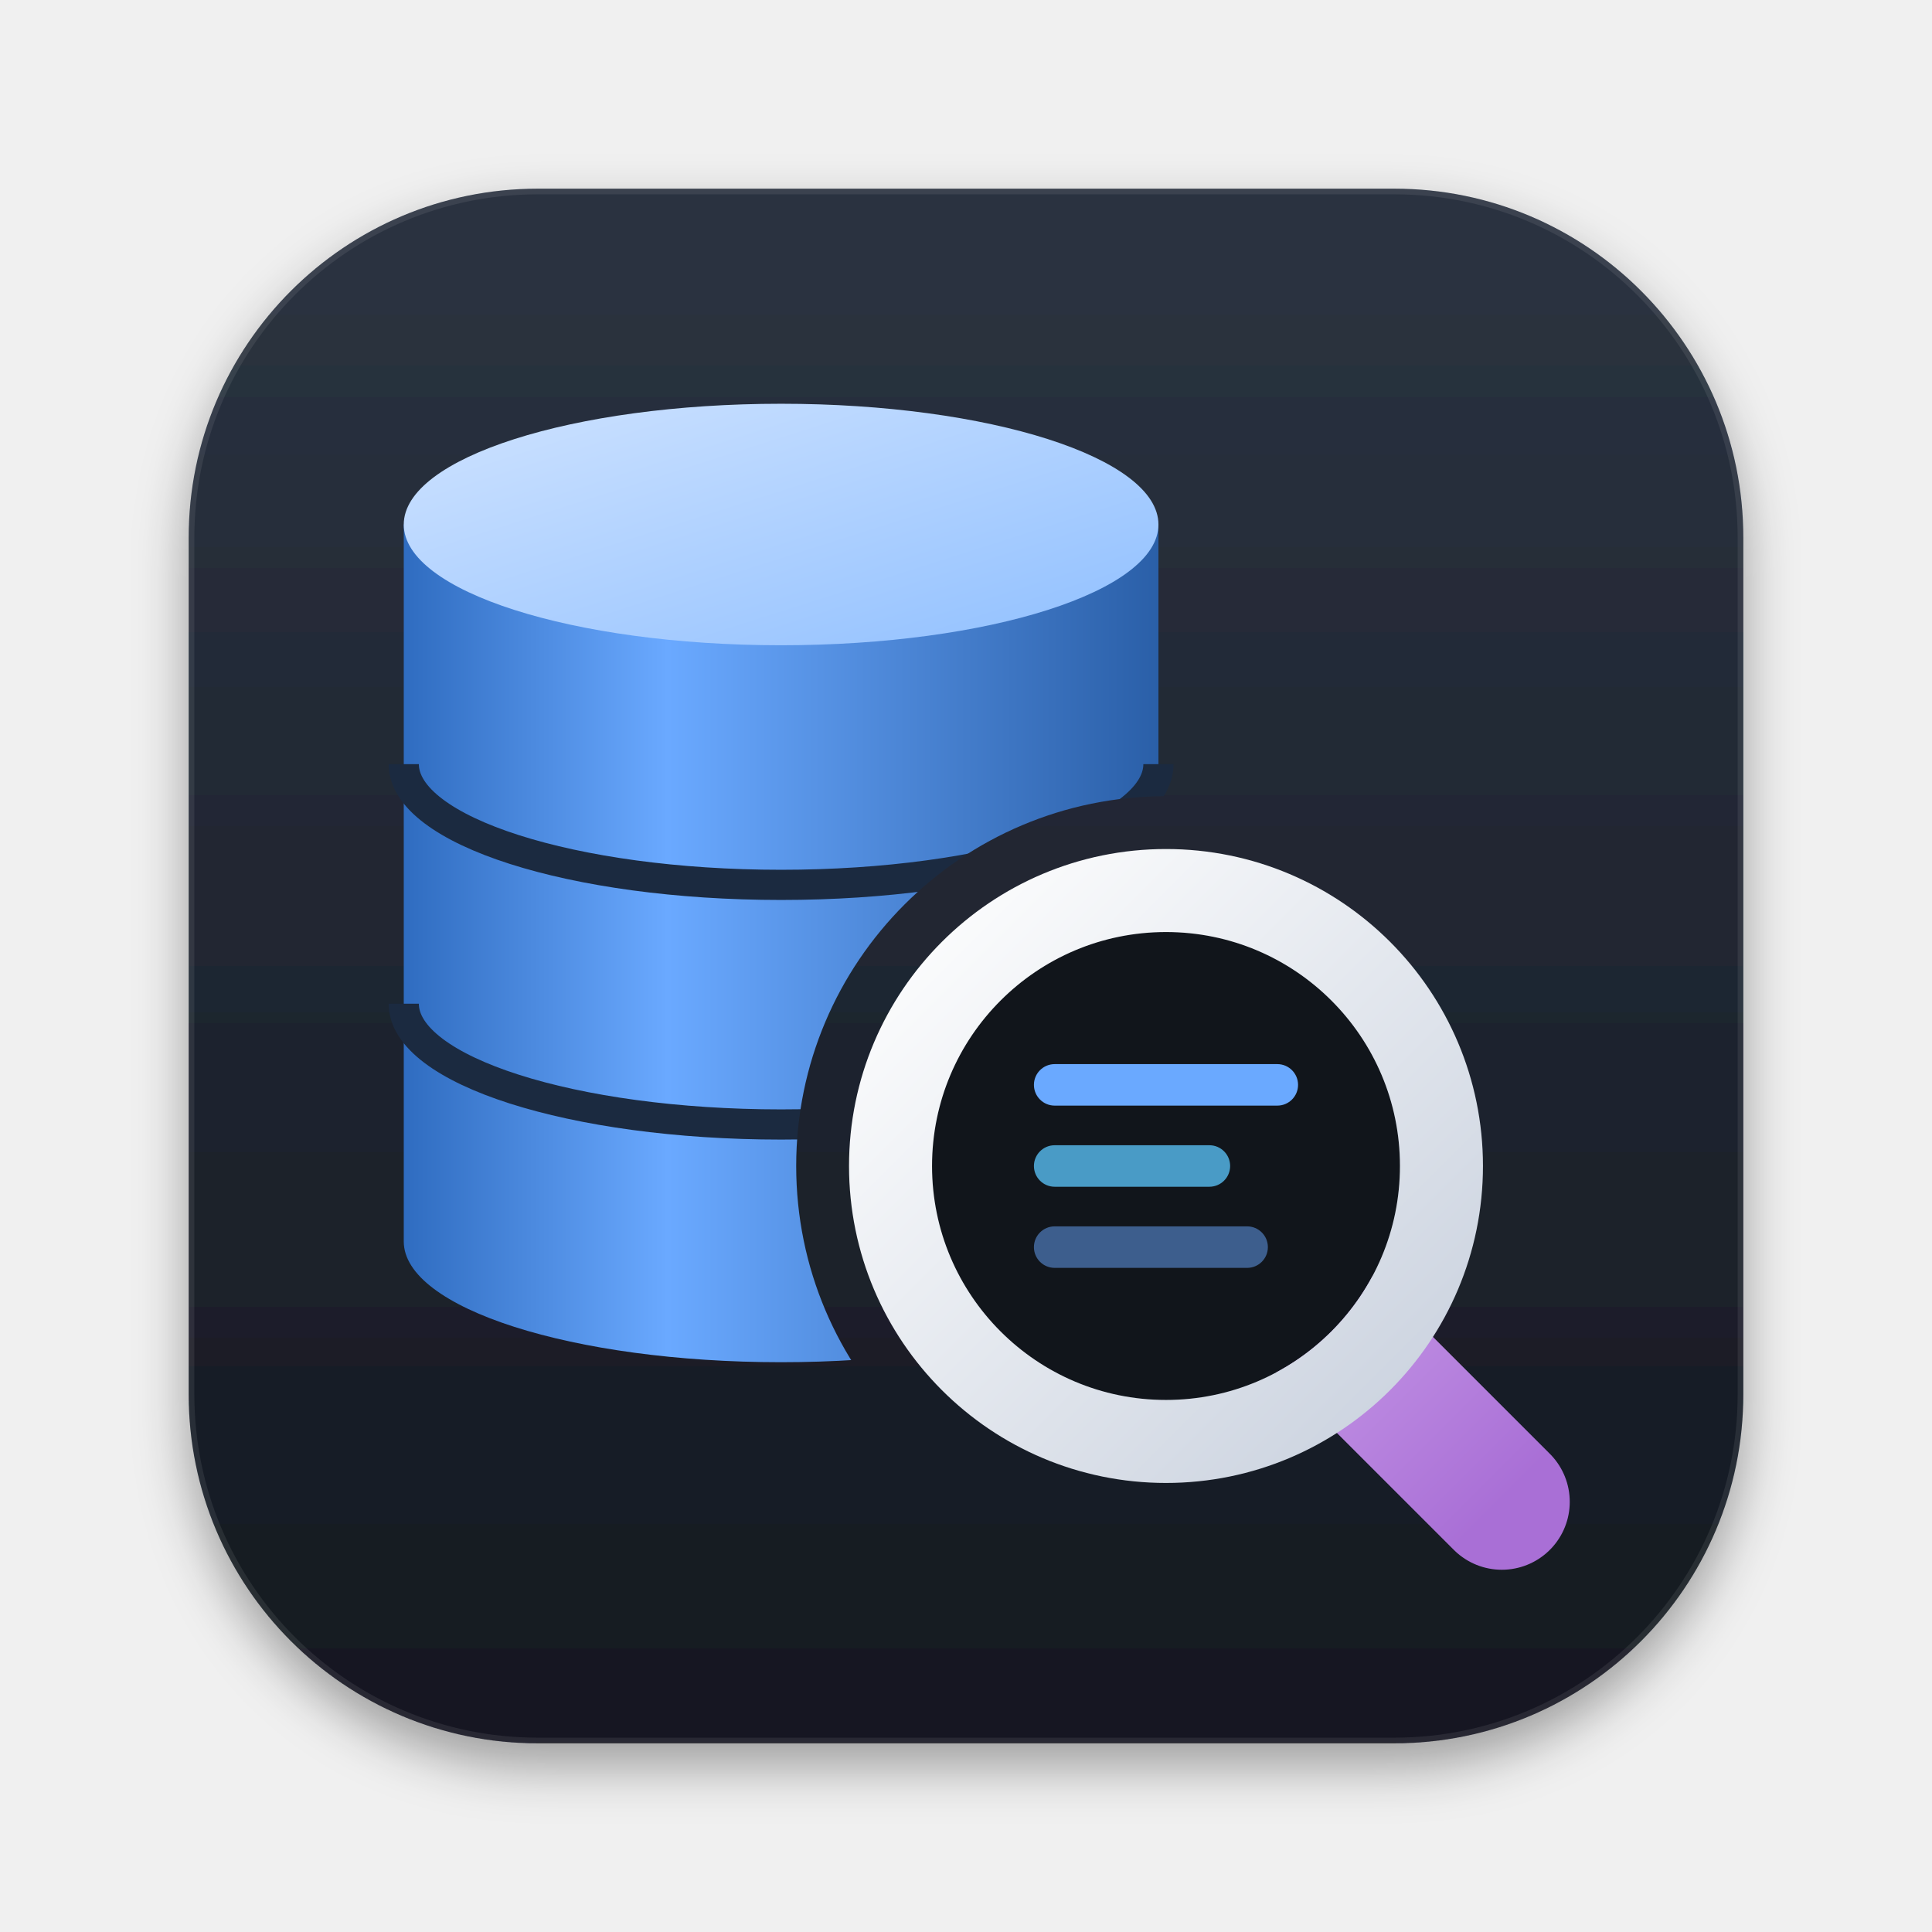
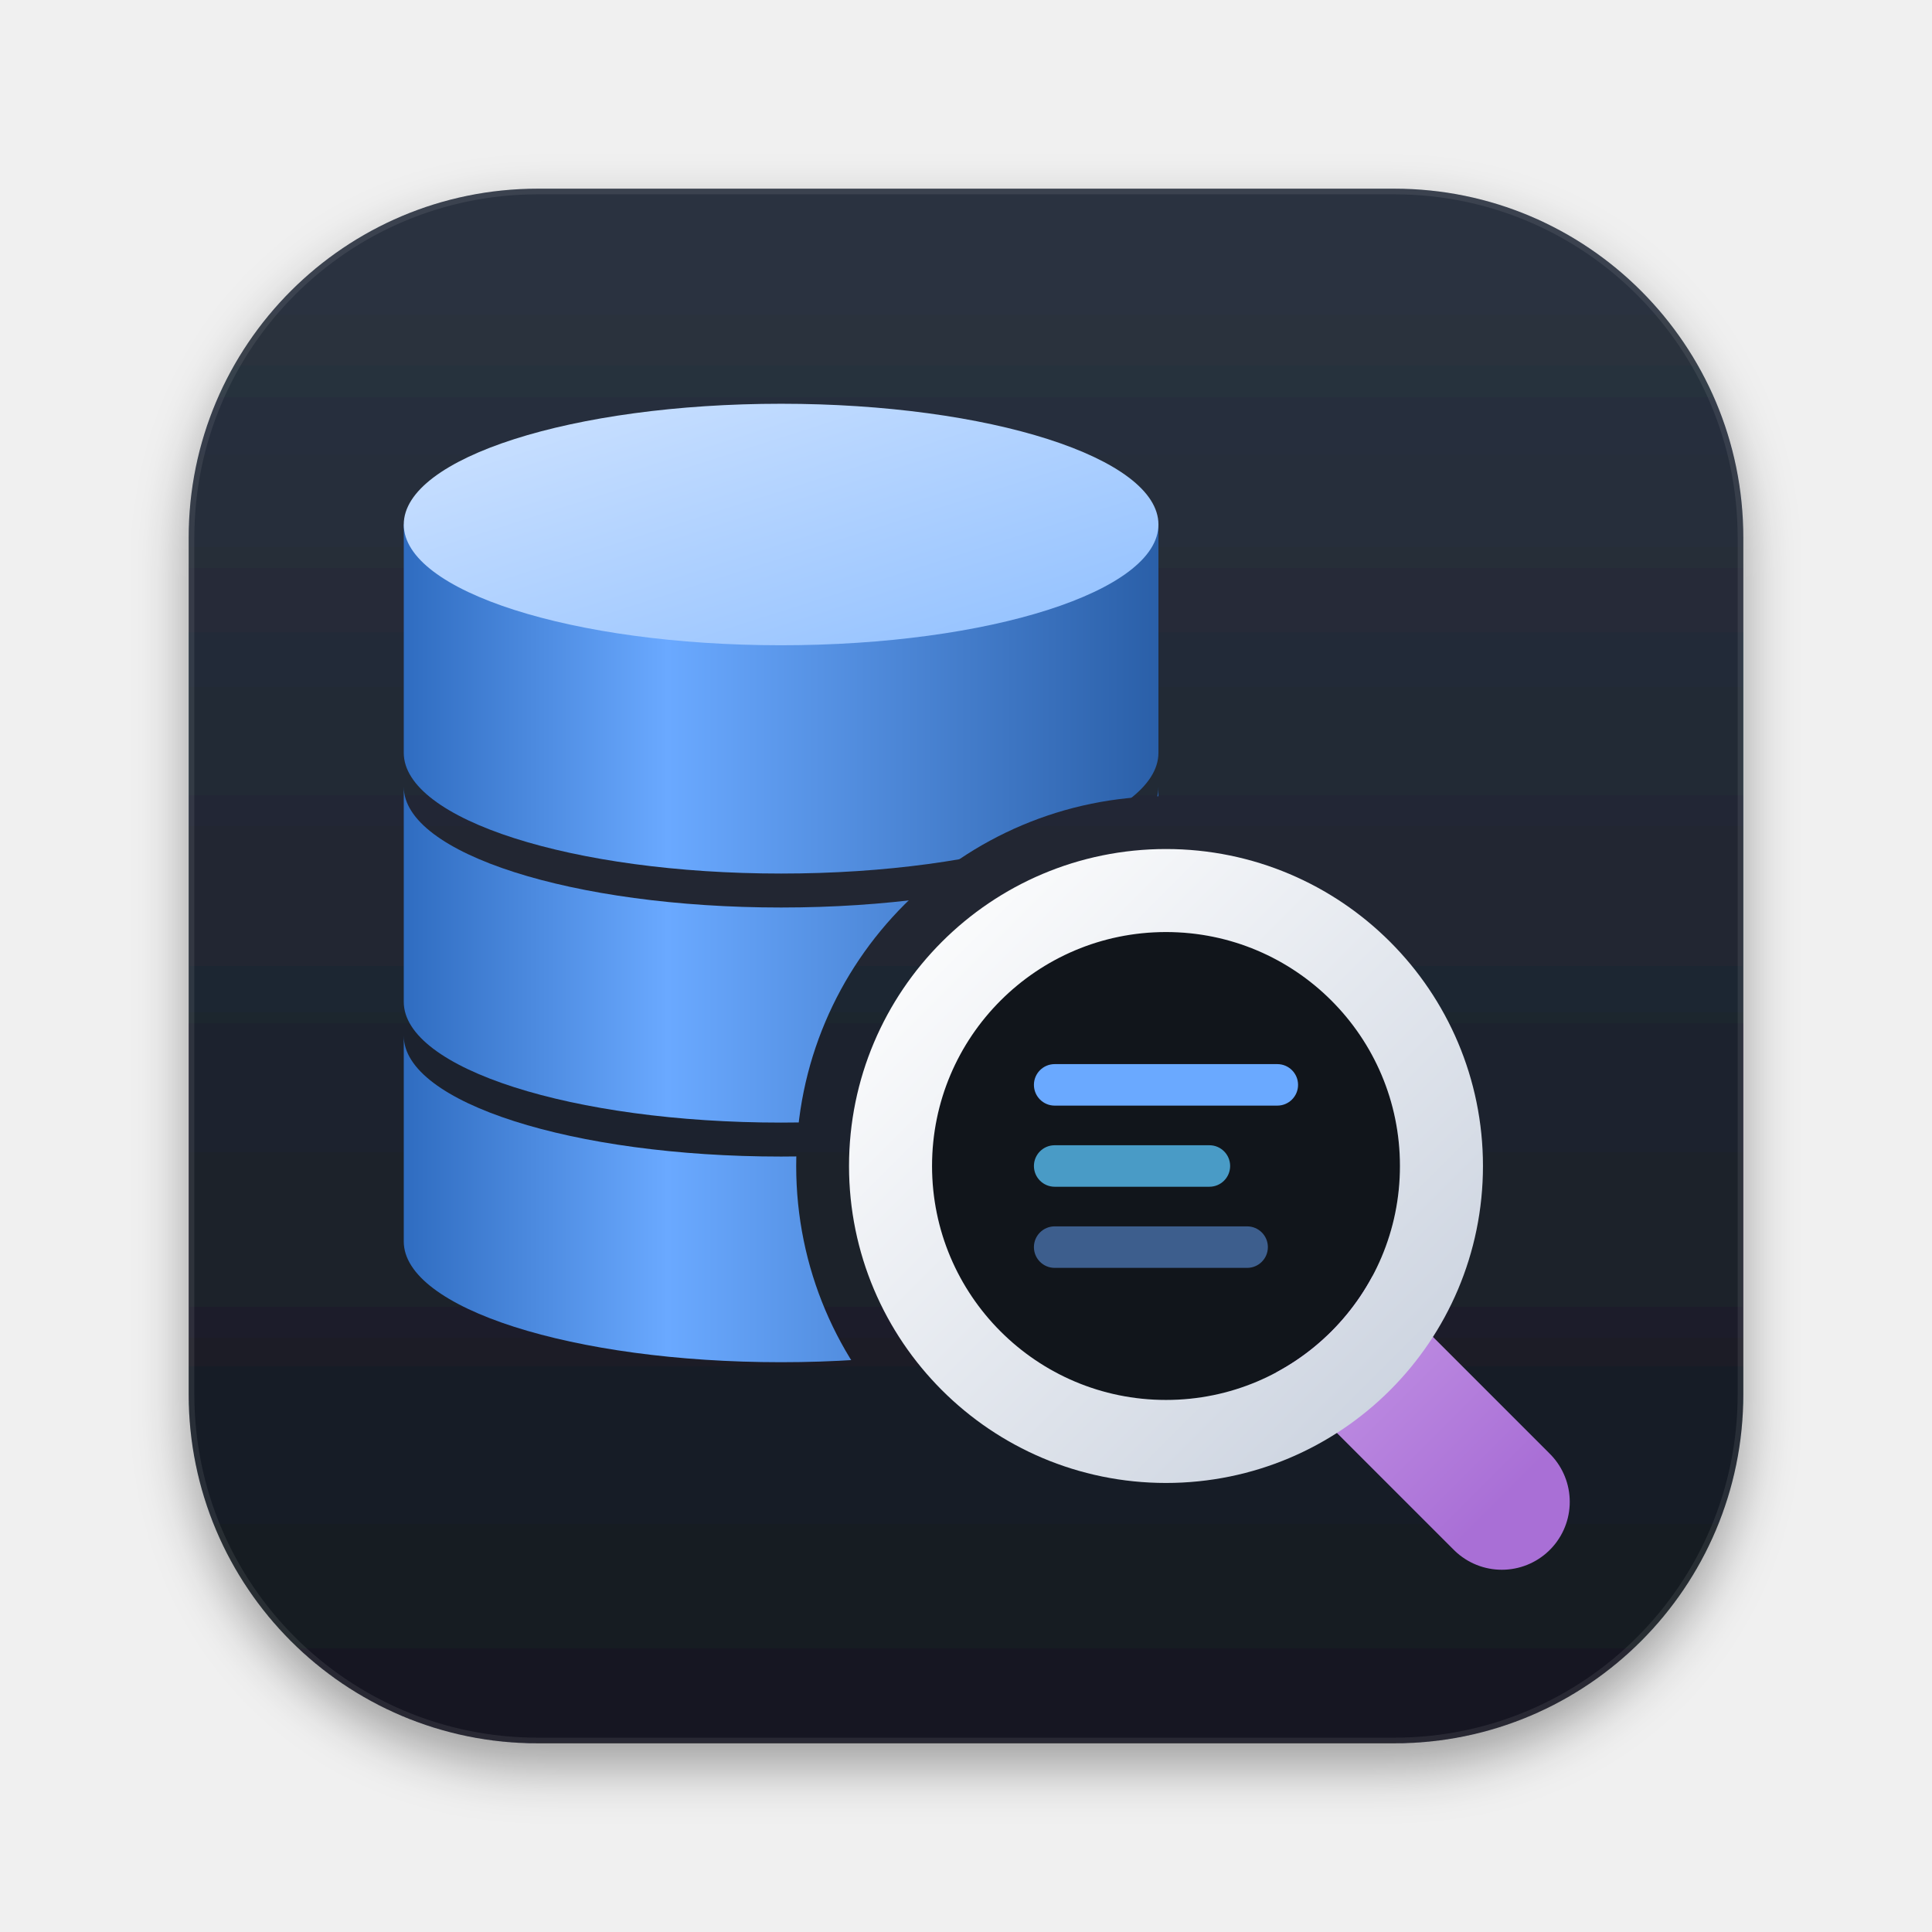
<svg xmlns="http://www.w3.org/2000/svg" viewBox="0 0 1024 1024" width="1024" height="1024">
  <defs>
    <linearGradient id="tile" x1="0" y1="0" x2="0" y2="1">
      <stop offset="0" stop-color="#2b3341" />
      <stop offset="1" stop-color="#141820" />
    </linearGradient>
    <linearGradient id="side" x1="0" y1="0" x2="1" y2="0">
      <stop offset="0" stop-color="#2f6cc0" />
      <stop offset="0.35" stop-color="#6aa9ff" />
      <stop offset="1" stop-color="#2a5fa8" />
    </linearGradient>
    <linearGradient id="top" x1="0" y1="0" x2="1" y2="1">
      <stop offset="0" stop-color="#cfe3ff" />
      <stop offset="1" stop-color="#8fbfff" />
    </linearGradient>
    <linearGradient id="ring" x1="0" y1="0" x2="1" y2="1">
      <stop offset="0" stop-color="#ffffff" />
      <stop offset="1" stop-color="#c9d1de" />
    </linearGradient>
    <linearGradient id="handle" x1="0" y1="0" x2="1" y2="1">
      <stop offset="0" stop-color="#d9b3f2" />
      <stop offset="1" stop-color="#a96fd6" />
    </linearGradient>
    <filter id="shadow" x="-10%" y="-10%" width="120%" height="125%">
      <feDropShadow dx="0" dy="12" stdDeviation="14" flood-color="#000" flood-opacity="0.35" />
    </filter>
    <mask id="lens-gap">
      <rect width="1024" height="1024" fill="#fff" />
      <circle cx="636" cy="636" r="196" fill="#000" />
      <line x1="636" y1="636" x2="824" y2="824" stroke="#000" stroke-width="104" stroke-linecap="round" />
    </mask>
  </defs>
  <rect x="100" y="100" width="824" height="824" rx="185" fill="url(#tile)" filter="url(#shadow)" />
  <rect x="101.5" y="101.5" width="821" height="821" rx="183.5" fill="none" stroke="#fff" stroke-opacity="0.08" stroke-width="3" />
  <g transform="translate(-18 -18)">
    <g mask="url(#lens-gap)">
-       <path d="M232 296 V676 A200 64 0 0 0 632 676 V296 Z" fill="url(#side)" />
-       <path d="M232 423 A200 64 0 0 0 632 423 M232 550 A200 64 0 0 0 632 550" fill="none" stroke="#1b2a40" stroke-width="16" />
+       <path d="M232 296 V417 A200 64 0 0 0 632 417 V296 Z" fill="url(#side)" />
+       <path d="M232 435 A200 64 0 0 0 632 435 V549 A200 64 0 0 1 232 549 Z" fill="url(#side)" />
+       <path d="M232 567 A200 64 0 0 0 632 567 V676 A200 64 0 0 1 232 676 Z" fill="url(#side)" />
      <ellipse cx="432" cy="296" rx="200" ry="64" fill="url(#top)" />
    </g>
    <line x1="636" y1="636" x2="814" y2="814" stroke="url(#handle)" stroke-width="72" stroke-linecap="round" />
    <circle cx="636" cy="636" r="124" fill="#11151b" />
    <rect x="566" y="582" width="140" height="22" rx="11" fill="#6aa9ff" />
    <rect x="566" y="625" width="104" height="22" rx="11" fill="#5cc8ff" fill-opacity="0.75" />
    <rect x="566" y="668" width="124" height="22" rx="11" fill="#6aa9ff" fill-opacity="0.5" />
    <circle cx="636" cy="636" r="146" fill="none" stroke="url(#ring)" stroke-width="44" />
  </g>
</svg>
